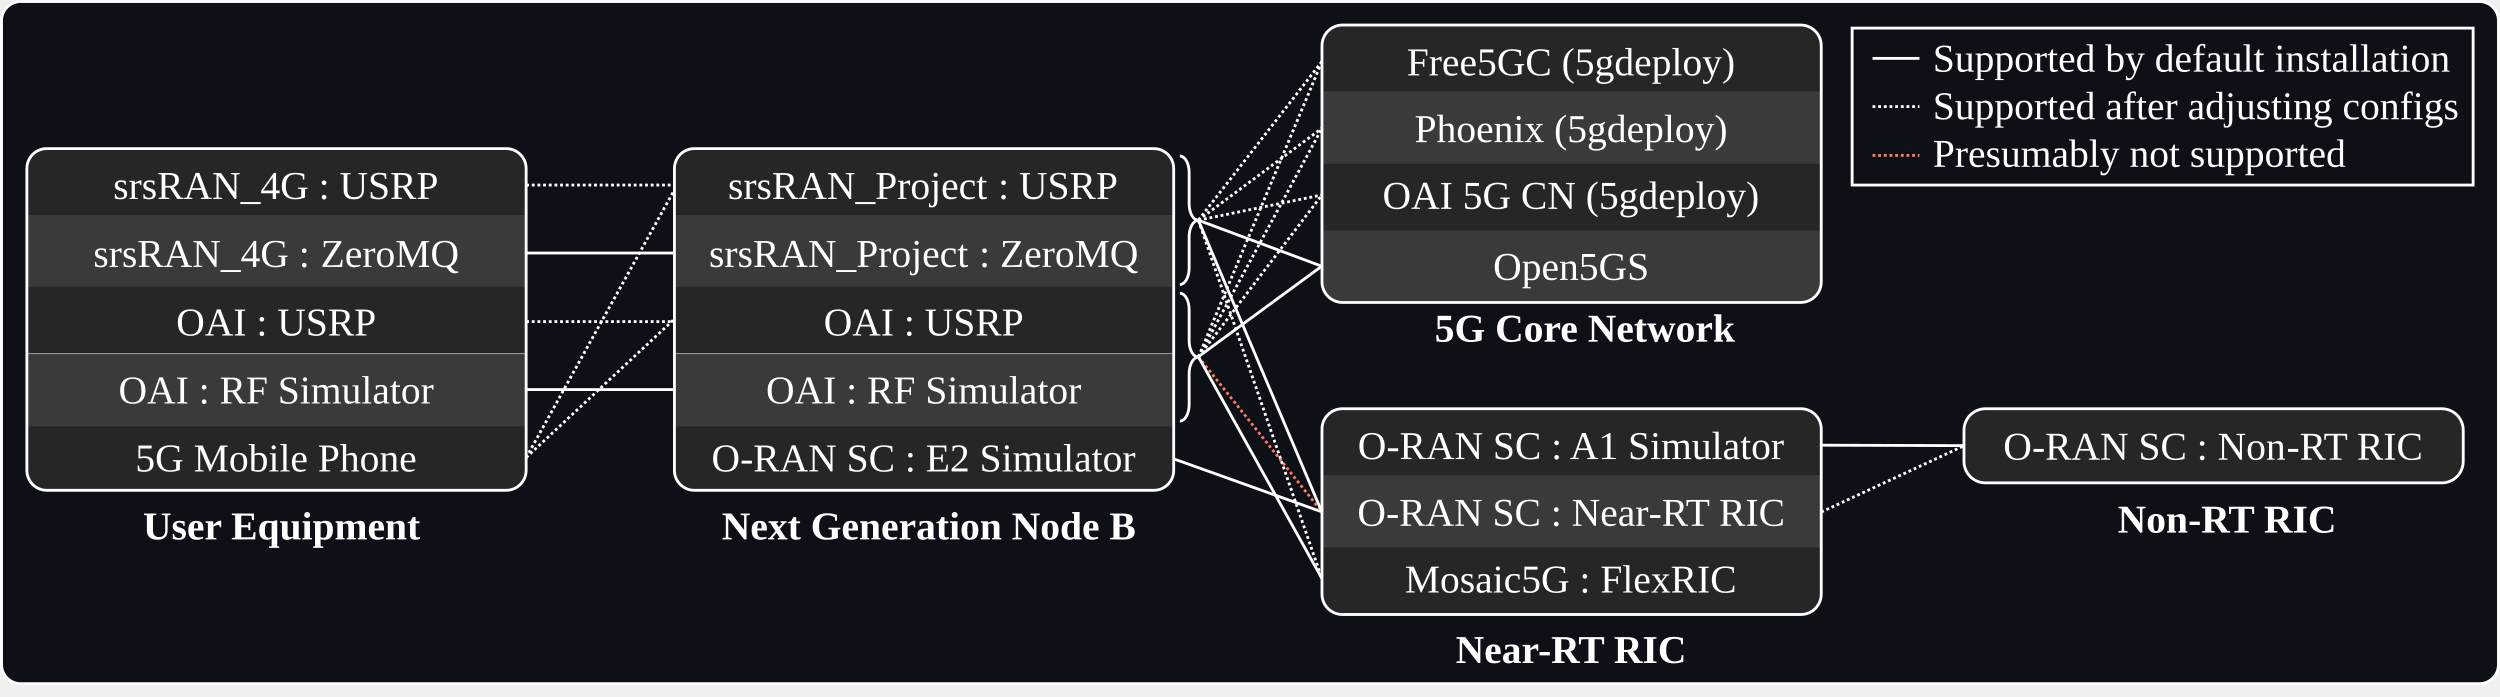
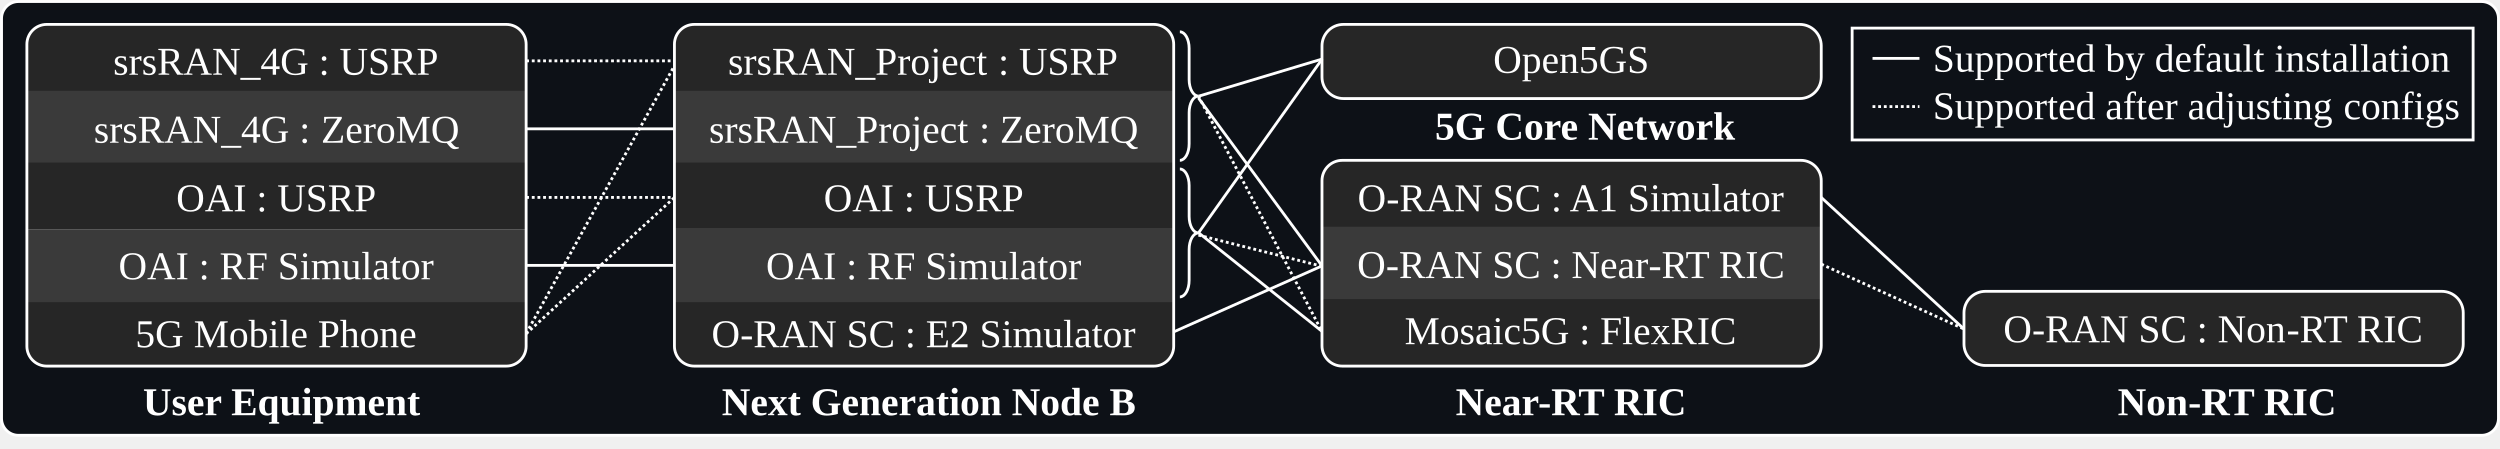
- <svg xmlns="http://www.w3.org/2000/svg" width="4046" height="1127" xml:space="preserve" overflow="hidden">
-   <g transform="translate(-206 -544)">
-     <path d="M208.5 577.466C208.5 560.364 222.364 546.5 239.466 546.5L4218.53 546.5C4235.64 546.5 4249.5 560.364 4249.5 577.466L4249.5 1619.53C4249.5 1636.64 4235.64 1650.5 4218.53 1650.5L239.466 1650.5C222.364 1650.5 208.5 1636.64 208.5 1619.53Z" stroke="#FFFFFF" stroke-width="4.583" stroke-miterlimit="8" fill="#0D1117" fill-rule="evenodd" />
-     <path d="M2099.5 1284.5 2345.13 1372.38" stroke="#FFFFFF" stroke-width="4.583" stroke-miterlimit="8" fill="none" fill-rule="evenodd" />
+ <svg xmlns="http://www.w3.org/2000/svg" width="4046" height="726" xml:space="preserve" overflow="hidden">
+   <g transform="translate(-206 -745)">
+     <path d="M208.5 774.851C208.5 759.746 220.746 747.5 235.851 747.5L4222.15 747.5C4237.25 747.5 4249.5 759.746 4249.5 774.851L4249.5 1422.15C4249.5 1437.25 4237.25 1449.5 4222.15 1449.5L235.851 1449.5C220.746 1449.5 208.5 1437.25 208.5 1422.15Z" stroke="#FFFFFF" stroke-width="4.583" stroke-miterlimit="8" fill="#0D1117" fill-rule="evenodd" />
+     <path d="M2145.5 1125.5 2345.49 1175.93" stroke="#FFFFFF" stroke-width="4.583" stroke-miterlimit="8" stroke-dasharray="4.583 4.583" fill="none" fill-rule="evenodd" />
+     <path d="M2345.5 819.236C2345.5 800.052 2361.05 784.5 2380.24 784.5L3118.76 784.5C3137.95 784.5 3153.5 800.052 3153.5 819.236L3153.5 869.764C3153.5 888.948 3137.95 904.5 3118.76 904.5L2380.24 904.5C2361.05 904.5 2345.5 888.948 2345.5 869.764Z" stroke="#FFFFFF" stroke-width="4.583" stroke-miterlimit="8" fill="#262626" fill-rule="evenodd" />
+     <text fill="#FFFFFF" font-family="Times New Roman,Times New Roman_MSFontService,sans-serif" font-weight="400" font-size="64" transform="matrix(1 0 0 1 2622.65 863)">Open5GS</text>
    <path d="M1057.5 843.5 1301.76 843.5" stroke="#FFFFFF" stroke-width="4.583" stroke-miterlimit="8" stroke-dasharray="4.583 4.583" fill="none" fill-rule="evenodd" />
-     <path d="M1057.5 953.5 1303.13 953.5" stroke="#FFFFFF" stroke-width="4.583" stroke-miterlimit="8" fill="none" fill-rule="evenodd" />
+     <path d="M1058.5 953.5 1303.45 953.5" stroke="#FFFFFF" stroke-width="4.583" stroke-miterlimit="8" fill="none" fill-rule="evenodd" />
    <path d="M0 0 244.259 441.244" stroke="#FFFFFF" stroke-width="4.583" stroke-miterlimit="8" stroke-dasharray="4.583 4.583" fill="none" fill-rule="evenodd" transform="matrix(1 0 0 -1 1057.5 1284.74)" />
    <path d="M1057.5 1174.5 1303.13 1174.5" stroke="#FFFFFF" stroke-width="4.583" stroke-miterlimit="8" fill="none" fill-rule="evenodd" />
    <path d="M1057.5 1064.5 1297.56 1064.5" stroke="#FFFFFF" stroke-width="4.583" stroke-miterlimit="8" stroke-dasharray="4.583 4.583" fill="none" fill-rule="evenodd" />
+     <path d="M3153.5 1172.5 3384.36 1277.45" stroke="#FFFFFF" stroke-width="4.583" stroke-miterlimit="8" stroke-dasharray="4.583 4.583" fill="none" fill-rule="evenodd" />
+     <path d="M0 0 200.267 60.257" stroke="#FFFFFF" stroke-width="4.583" stroke-miterlimit="8" fill="none" fill-rule="evenodd" transform="matrix(1 0 0 -1 2145.5 900.757)" />
+     <path d="M0 0 200.267 281.61" stroke="#FFFFFF" stroke-width="4.583" stroke-miterlimit="8" fill="none" fill-rule="evenodd" transform="matrix(1 0 0 -1 2145.5 1122.11)" />
+     <path d="M2145.5 903.5 2345.49 1175.28" stroke="#FFFFFF" stroke-width="4.583" stroke-miterlimit="8" fill="none" fill-rule="evenodd" />
+     <path d="M2145.5 1121.5 2345.49 1281.26" stroke="#FFFFFF" stroke-width="4.583" stroke-miterlimit="8" fill="none" fill-rule="evenodd" />
+     <path d="M0 0 245.633 109.264" stroke="#FFFFFF" stroke-width="4.583" stroke-miterlimit="8" fill="none" fill-rule="evenodd" transform="matrix(1 0 0 -1 2099.5 1284.76)" />
+     <path d="M2145.5 900.5 2345.49 1281.61" stroke="#FFFFFF" stroke-width="4.583" stroke-miterlimit="8" stroke-dasharray="4.583 4.583" fill="none" fill-rule="evenodd" />
+     <rect x="3203.5" y="790.5" width="1005" height="181" stroke="#FFFFFF" stroke-width="4.583" stroke-miterlimit="8" fill="#0D1117" />
+     <path d="M3236.5 839.5 3312.46 839.5" stroke="#FFFFFF" stroke-width="4.583" stroke-miterlimit="8" fill="none" fill-rule="evenodd" />
+     <text fill="#FFFFFF" font-family="Times New Roman,Times New Roman_MSFontService,sans-serif" font-weight="400" font-size="64" transform="matrix(1 0 0 1 3334.11 861)">Supported by default installation</text>
+     <text fill="#FFFFFF" font-family="Times New Roman,Times New Roman_MSFontService,sans-serif" font-weight="400" font-size="64" transform="matrix(1 0 0 1 3334.11 938)">Supported after adjusting </text>
+     <text fill="#FFFFFF" font-family="Times New Roman,Times New Roman_MSFontService,sans-serif" font-weight="400" font-size="64" transform="matrix(1 0 0 1 3998.7 938)">configs</text>
+     <path d="M3236.5 917.5 3312.46 917.5" stroke="#FFFFFF" stroke-width="4.583" stroke-miterlimit="8" stroke-dasharray="4.583 4.583" fill="none" fill-rule="evenodd" />
    <path d="M2115.5 796.5C2123.78 796.5 2130.5 808.441 2130.5 823.17L2130.5 873.83C2130.5 888.559 2137.22 900.5 2145.5 900.5 2137.22 900.5 2130.5 912.441 2130.5 927.17L2130.5 977.83C2130.5 992.559 2123.78 1004.5 2115.5 1004.5" stroke="#FFFFFF" stroke-width="4.583" stroke-miterlimit="8" fill="none" fill-rule="evenodd" />
    <path d="M2115.5 1018.5C2123.78 1018.5 2130.5 1030.44 2130.5 1045.17L2130.5 1095.33C2130.5 1110.06 2137.22 1122 2145.5 1122 2137.22 1122 2130.5 1133.94 2130.5 1148.67L2130.5 1198.83C2130.5 1213.56 2123.78 1225.5 2115.5 1225.5" stroke="#FFFFFF" stroke-width="4.583" stroke-miterlimit="8" fill="none" fill-rule="evenodd" />
    <path d="M1297 816.401C1297 798.506 1311.51 784 1329.4 784L2072.6 784C2090.49 784 2105 798.506 2105 816.401L2105 1304.6C2105 1322.49 2090.49 1337 2072.6 1337L1329.4 1337C1311.51 1337 1297 1322.49 1297 1304.6Z" fill="#262626" fill-rule="evenodd" />
    <path d="M2071.2 1233 1330.8 1233C1312.13 1233 1297 1217.87 1297 1199.2L1297 1116 2105 1116 2105 1199.2C2105 1217.87 2089.87 1233 2071.2 1233Z" fill="#F2F2F2" fill-rule="evenodd" />
    <rect x="1297" y="892" width="808" height="116" fill="#3A3A3A" />
    <text fill="#FFFFFF" font-family="Times New Roman,Times New Roman_MSFontService,sans-serif" font-weight="400" font-size="64" transform="matrix(1 0 0 1 1539.08 1087)">OAI : USRP</text>
    <text fill="#FFFFFF" font-family="Times New Roman,Times New Roman_MSFontService,sans-serif" font-weight="400" font-size="64" transform="matrix(1 0 0 1 1353.46 976)">srsRAN_Project</text>
    <text fill="#FFFFFF" font-family="Times New Roman,Times New Roman_MSFontService,sans-serif" font-weight="400" font-size="64" transform="matrix(1 0 0 1 1790.59 976)">: </text>
    <text fill="#FFFFFF" font-family="Times New Roman,Times New Roman_MSFontService,sans-serif" font-weight="400" font-size="64" transform="matrix(1 0 0 1 1824.4 976)">ZeroMQ</text>
    <text fill="#FFFFFF" font-family="Times New Roman,Times New Roman_MSFontService,sans-serif" font-weight="400" font-size="64" transform="matrix(1 0 0 1 1384.17 866)">srsRAN_Project</text>
    <text fill="#FFFFFF" font-family="Times New Roman,Times New Roman_MSFontService,sans-serif" font-weight="400" font-size="64" transform="matrix(1 0 0 1 1821.3 866)">: USRP</text>
    <text fill="#FFFFFF" font-family="Times New Roman,Times New Roman_MSFontService,sans-serif" font-weight="400" font-size="64" transform="matrix(1 0 0 1 1357.47 1307)">O</text>
    <text fill="#FFFFFF" font-family="Times New Roman,Times New Roman_MSFontService,sans-serif" font-weight="400" font-size="64" transform="matrix(1 0 0 1 1403.88 1307)">-</text>
    <text fill="#FFFFFF" font-family="Times New Roman,Times New Roman_MSFontService,sans-serif" font-weight="400" font-size="64" transform="matrix(1 0 0 1 1425.07 1307)">RAN SC : E2 Simulator</text>
    <text fill="#FFFFFF" font-family="Times New Roman,Times New Roman_MSFontService,sans-serif" font-weight="700" font-size="64" transform="matrix(1 0 0 1 1374.12 1417)">Next Generation Node B</text>
-     <rect x="1297" y="1117" width="808" height="117" fill="#3A3A3A" />
+     <rect x="1297" y="1114" width="808" height="120" fill="#3A3A3A" />
    <text fill="#FFFFFF" font-family="Times New Roman,Times New Roman_MSFontService,sans-serif" font-weight="400" font-size="64" transform="matrix(1 0 0 1 1445.7 1197)">OAI : RF Simulator</text>
    <path d="M1297.5 816.679C1297.5 798.907 1311.91 784.5 1329.68 784.5L2073.32 784.5C2091.09 784.5 2105.5 798.907 2105.5 816.679L2105.5 1305.32C2105.5 1323.09 2091.09 1337.5 2073.32 1337.5L1329.68 1337.5C1311.91 1337.5 1297.5 1323.09 1297.5 1305.32Z" stroke="#FFFFFF" stroke-width="4.583" stroke-miterlimit="8" fill="none" fill-rule="evenodd" />
    <path d="M249 816.401C249 798.506 263.506 784 281.4 784L1024.6 784C1042.49 784 1057 798.506 1057 816.401L1057 1304.6C1057 1322.49 1042.49 1337 1024.6 1337L281.4 1337C263.506 1337 249 1322.49 249 1304.6Z" fill="#262626" fill-rule="evenodd" />
    <path d="M1023.2 1233 282.801 1233C264.133 1233 249 1217.87 249 1199.2L249 1116 1057 1116 1057 1199.2C1057 1217.87 1041.87 1233 1023.2 1233Z" fill="#F2F2F2" fill-rule="evenodd" />
    <rect x="249" y="892" width="808" height="116" fill="#3A3A3A" />
    <text fill="#FFFFFF" font-family="Times New Roman,Times New Roman_MSFontService,sans-serif" font-weight="400" font-size="64" transform="matrix(1 0 0 1 491.175 1087)">OAI : USRP</text>
-     <text fill="#FFFFFF" font-family="Times New Roman,Times New Roman_MSFontService,sans-serif" font-weight="400" font-size="64" transform="matrix(1 0 0 1 357.112 976)">srsRAN_4G : </text>
-     <text fill="#FFFFFF" font-family="Times New Roman,Times New Roman_MSFontService,sans-serif" font-weight="400" font-size="64" transform="matrix(1 0 0 1 724.925 976)">ZeroMQ</text>
+     <text fill="#FFFFFF" font-family="Times New Roman,Times New Roman_MSFontService,sans-serif" font-weight="400" font-size="64" transform="matrix(1 0 0 1 357.8 976)">srsRAN_4G : </text>
+     <text fill="#FFFFFF" font-family="Times New Roman,Times New Roman_MSFontService,sans-serif" font-weight="400" font-size="64" transform="matrix(1 0 0 1 725.612 976)">ZeroMQ</text>
    <text fill="#FFFFFF" font-family="Times New Roman,Times New Roman_MSFontService,sans-serif" font-weight="400" font-size="64" transform="matrix(1 0 0 1 389.196 866)">srsRAN_4G : USRP</text>
    <text fill="#FFFFFF" font-family="Times New Roman,Times New Roman_MSFontService,sans-serif" font-weight="400" font-size="64" transform="matrix(1 0 0 1 425.003 1307)">5G </text>
    <text fill="#FFFFFF" font-family="Times New Roman,Times New Roman_MSFontService,sans-serif" font-weight="400" font-size="64" transform="matrix(1 0 0 1 519.534 1307)">Mobile Phone</text>
    <text fill="#FFFFFF" font-family="Times New Roman,Times New Roman_MSFontService,sans-serif" font-weight="700" font-size="64" transform="matrix(1 0 0 1 437.369 1417)">User Equipment</text>
-     <rect x="249" y="1117" width="808" height="117" fill="#3A3A3A" />
+     <rect x="249" y="1116" width="808" height="118" fill="#3A3A3A" />
    <text fill="#FFFFFF" font-family="Times New Roman,Times New Roman_MSFontService,sans-serif" font-weight="400" font-size="64" transform="matrix(1 0 0 1 397.789 1197)">OAI : RF Simulator</text>
    <path d="M249.5 816.679C249.5 798.907 263.907 784.5 281.68 784.5L1025.32 784.5C1043.09 784.5 1057.5 798.907 1057.5 816.679L1057.5 1305.32C1057.5 1323.09 1043.09 1337.5 1025.32 1337.5L281.68 1337.5C263.907 1337.5 249.5 1323.09 249.5 1305.32Z" stroke="#FFFFFF" stroke-width="4.583" stroke-miterlimit="8" fill="none" fill-rule="evenodd" />
-     <path d="M3384.5 1240.24C3384.5 1221.05 3400.05 1205.5 3419.24 1205.5L4157.76 1205.5C4176.95 1205.5 4192.5 1221.05 4192.5 1240.24L4192.5 1290.76C4192.5 1309.95 4176.95 1325.5 4157.76 1325.5L3419.24 1325.5C3400.05 1325.5 3384.5 1309.95 3384.5 1290.76Z" stroke="#FFFFFF" stroke-width="4.583" stroke-miterlimit="8" fill="#262626" fill-rule="evenodd" />
-     <text fill="#FFFFFF" font-family="Times New Roman,Times New Roman_MSFontService,sans-serif" font-weight="400" font-size="64" transform="matrix(1 0 0 1 3448.17 1288)">O</text>
-     <text fill="#FFFFFF" font-family="Times New Roman,Times New Roman_MSFontService,sans-serif" font-weight="400" font-size="64" transform="matrix(1 0 0 1 3494.58 1288)">-</text>
-     <text fill="#FFFFFF" font-family="Times New Roman,Times New Roman_MSFontService,sans-serif" font-weight="400" font-size="64" transform="matrix(1 0 0 1 3515.77 1288)">RAN SC : Non</text>
-     <text fill="#FFFFFF" font-family="Times New Roman,Times New Roman_MSFontService,sans-serif" font-weight="400" font-size="64" transform="matrix(1 0 0 1 3906.5 1288)">-</text>
-     <text fill="#FFFFFF" font-family="Times New Roman,Times New Roman_MSFontService,sans-serif" font-weight="400" font-size="64" transform="matrix(1 0 0 1 3927.7 1288)">RT RIC</text>
-     <text fill="#FFFFFF" font-family="Times New Roman,Times New Roman_MSFontService,sans-serif" font-weight="700" font-size="64" transform="matrix(1 0 0 1 3633.23 1406)">Non</text>
-     <text fill="#FFFFFF" font-family="Times New Roman,Times New Roman_MSFontService,sans-serif" font-weight="700" font-size="64" transform="matrix(1 0 0 1 3747.24 1406)">-</text>
-     <text fill="#FFFFFF" font-family="Times New Roman,Times New Roman_MSFontService,sans-serif" font-weight="700" font-size="64" transform="matrix(1 0 0 1 3768.44 1406)">RT RIC</text>
-     <rect x="3203.5" y="589.5" width="1005" height="254" stroke="#FFFFFF" stroke-width="4.583" stroke-miterlimit="8" fill="#0D1117" />
-     <path d="M3236.5 638.5 3312.46 638.5" stroke="#FFFFFF" stroke-width="4.583" stroke-miterlimit="8" fill="none" fill-rule="evenodd" />
-     <text fill="#FFFFFF" font-family="Times New Roman,Times New Roman_MSFontService,sans-serif" font-weight="400" font-size="64" transform="matrix(1 0 0 1 3334.11 660)">Supported by default installation</text>
-     <text fill="#FFFFFF" font-family="Times New Roman,Times New Roman_MSFontService,sans-serif" font-weight="400" font-size="64" transform="matrix(1 0 0 1 3334.11 737)">Supported after adjusting configs</text>
-     <text fill="#FFFFFF" font-family="Times New Roman,Times New Roman_MSFontService,sans-serif" font-weight="400" font-size="64" transform="matrix(1 0 0 1 3334.11 814)">Presumably not supported</text>
-     <path d="M3236.5 716.5 3312.46 716.5" stroke="#FFFFFF" stroke-width="4.583" stroke-miterlimit="8" stroke-dasharray="4.583 4.583" fill="none" fill-rule="evenodd" />
-     <path d="M3236.5 795.5 3312.46 795.5" stroke="#FF7B61" stroke-width="4.583" stroke-miterlimit="8" stroke-dasharray="4.583 4.583" fill="none" fill-rule="evenodd" />
-     <path d="M0 0 239.782 223.945" stroke="#FFFFFF" stroke-width="4.583" stroke-miterlimit="8" stroke-dasharray="4.583 4.583" fill="none" fill-rule="evenodd" transform="matrix(1 0 0 -1 1057.5 1284.45)" />
-     <text fill="#FFFFFF" font-family="Times New Roman,Times New Roman_MSFontService,sans-serif" font-weight="700" font-size="64" transform="matrix(1 0 0 1 2561.82 1617)">Near</text>
-     <text fill="#FFFFFF" font-family="Times New Roman,Times New Roman_MSFontService,sans-serif" font-weight="700" font-size="64" transform="matrix(1 0 0 1 2695.22 1617)">-</text>
-     <text fill="#FFFFFF" font-family="Times New Roman,Times New Roman_MSFontService,sans-serif" font-weight="700" font-size="64" transform="matrix(1 0 0 1 2716.41 1617)">RT RIC</text>
-     <path d="M2345 1236.52C2345 1219.11 2359.11 1205 2376.52 1205L3121.48 1205C3138.89 1205 3153 1219.11 3153 1236.52L3153 1506.48C3153 1523.89 3138.89 1538 3121.48 1538L2376.52 1538C2359.11 1538 2345 1523.89 2345 1506.48Z" fill="#262626" fill-rule="evenodd" />
-     <rect x="2345" y="1313" width="808" height="117" fill="#3A3A3A" />
-     <path d="M2345.5 1238.4C2345.5 1220.23 2360.23 1205.5 2378.4 1205.5L3120.6 1205.5C3138.77 1205.5 3153.5 1220.23 3153.5 1238.4L3153.5 1505.6C3153.5 1523.77 3138.77 1538.5 3120.6 1538.5L2378.4 1538.5C2360.23 1538.5 2345.5 1523.77 2345.5 1505.6Z" stroke="#FFFFFF" stroke-width="4.583" stroke-miterlimit="8" fill="none" fill-rule="evenodd" />
-     <text fill="#FFFFFF" font-family="Times New Roman,Times New Roman_MSFontService,sans-serif" font-weight="400" font-size="64" transform="matrix(1 0 0 1 2479.57 1503)">Mosaic5G : FlexRIC</text>
-     <text fill="#FFFFFF" font-family="Times New Roman,Times New Roman_MSFontService,sans-serif" font-weight="400" font-size="64" transform="matrix(1 0 0 1 2402.8 1395)">O</text>
-     <text fill="#FFFFFF" font-family="Times New Roman,Times New Roman_MSFontService,sans-serif" font-weight="400" font-size="64" transform="matrix(1 0 0 1 2449.21 1395)">-</text>
-     <text fill="#FFFFFF" font-family="Times New Roman,Times New Roman_MSFontService,sans-serif" font-weight="400" font-size="64" transform="matrix(1 0 0 1 2470.4 1395)">RAN SC : Near</text>
-     <text fill="#FFFFFF" font-family="Times New Roman,Times New Roman_MSFontService,sans-serif" font-weight="400" font-size="64" transform="matrix(1 0 0 1 2874.17 1395)">-</text>
-     <text fill="#FFFFFF" font-family="Times New Roman,Times New Roman_MSFontService,sans-serif" font-weight="400" font-size="64" transform="matrix(1 0 0 1 2895.37 1395)">RT RIC</text>
-     <text fill="#FFFFFF" font-family="Times New Roman,Times New Roman_MSFontService,sans-serif" font-weight="400" font-size="64" transform="matrix(1 0 0 1 2403.42 1287)">O</text>
-     <text fill="#FFFFFF" font-family="Times New Roman,Times New Roman_MSFontService,sans-serif" font-weight="400" font-size="64" transform="matrix(1 0 0 1 2449.82 1287)">-</text>
-     <text fill="#FFFFFF" font-family="Times New Roman,Times New Roman_MSFontService,sans-serif" font-weight="400" font-size="64" transform="matrix(1 0 0 1 2471.02 1287)">RAN SC : A1 Simulator</text>
-     <path d="M3119.2 1033 2378.8 1033C2360.13 1033 2345 1017.87 2345 999.199L2345 916 3153 916 3153 999.199C3153 1017.87 3137.87 1033 3119.2 1033Z" fill="#3A3A3A" fill-rule="evenodd" />
-     <path d="M2377.45 583 3120.55 583C3138.47 583 3153 597.528 3153 615.448L3153 917 2345 917 2345 615.448C2345 597.528 2359.53 583 2377.45 583Z" fill="#262626" fill-rule="evenodd" />
-     <rect x="2345" y="692" width="808" height="117" fill="#3A3A3A" />
-     <path d="M2345.5 617.874C2345.5 599.442 2360.44 584.5 2378.87 584.5L3120.13 584.5C3138.56 584.5 3153.5 599.442 3153.5 617.874L3153.5 1000.13C3153.5 1018.56 3138.56 1033.5 3120.13 1033.5L2378.87 1033.5C2360.44 1033.5 2345.5 1018.56 2345.5 1000.13Z" stroke="#FFFFFF" stroke-width="4.583" stroke-miterlimit="8" fill="none" fill-rule="evenodd" />
-     <text fill="#FFFFFF" font-family="Times New Roman,Times New Roman_MSFontService,sans-serif" font-weight="400" font-size="64" transform="matrix(1 0 0 1 2443.48 882)">OAI 5G CN (5gdeploy)</text>
-     <text fill="#FFFFFF" font-family="Times New Roman,Times New Roman_MSFontService,sans-serif" font-weight="400" font-size="64" transform="matrix(1 0 0 1 2495.32 774)">Phoenix (5gdeploy)</text>
-     <text fill="#FFFFFF" font-family="Times New Roman,Times New Roman_MSFontService,sans-serif" font-weight="400" font-size="64" transform="matrix(1 0 0 1 2482.72 666)">Free5GC (5gdeploy)</text>
-     <text fill="#FFFFFF" font-family="Times New Roman,Times New Roman_MSFontService,sans-serif" font-weight="400" font-size="64" transform="matrix(1 0 0 1 2622.51 997)">Open5GS</text>
-     <text fill="#FFFFFF" font-family="Times New Roman,Times New Roman_MSFontService,sans-serif" font-weight="700" font-size="64" transform="matrix(1 0 0 1 2527.95 1097)">5G Core Network</text>
-     <path d="M2145.5 1121.5 2345.49 1372.51" stroke="#FF7B61" stroke-width="4.583" stroke-miterlimit="8" stroke-dasharray="4.583 4.583" fill="none" fill-rule="evenodd" />
-     <path d="M2145.5 900.5 2345.49 975.039" stroke="#FFFFFF" stroke-width="4.583" stroke-miterlimit="8" fill="none" fill-rule="evenodd" />
-     <path d="M0 0 199.991 146.814" stroke="#FFFFFF" stroke-width="4.583" stroke-miterlimit="8" fill="none" fill-rule="evenodd" transform="matrix(1 0 0 -1 2145.5 1121.31)" />
-     <path d="M2145.5 1121.5 2345.49 1480.42" stroke="#FFFFFF" stroke-width="4.583" stroke-miterlimit="8" fill="none" fill-rule="evenodd" />
-     <path d="M2145.5 900.5 2345.49 1480.78" stroke="#FFFFFF" stroke-width="4.583" stroke-miterlimit="8" stroke-dasharray="4.583 4.583" fill="none" fill-rule="evenodd" />
-     <path d="M0 0 199.991 370.141" stroke="#FFFFFF" stroke-width="4.583" stroke-miterlimit="8" stroke-dasharray="4.583 4.583" fill="none" fill-rule="evenodd" transform="matrix(1 0 0 -1 2145.5 1121.64)" />
-     <path d="M0 0 199.99 478.057" stroke="#FFFFFF" stroke-width="4.583" stroke-miterlimit="8" stroke-dasharray="4.583 4.583" fill="none" fill-rule="evenodd" transform="matrix(1 0 0 -1 2145.5 1121.56)" />
-     <path d="M0 0 199.991 40.871" stroke="#FFFFFF" stroke-width="4.583" stroke-miterlimit="8" stroke-dasharray="4.583 4.583" fill="none" fill-rule="evenodd" transform="matrix(1 0 0 -1 2145.5 900.371)" />
-     <path d="M0 0 199.991 148.788" stroke="#FFFFFF" stroke-width="4.583" stroke-miterlimit="8" stroke-dasharray="4.583 4.583" fill="none" fill-rule="evenodd" transform="matrix(1 0 0 -1 2145.5 900.288)" />
-     <path d="M0 0 199.99 256.704" stroke="#FFFFFF" stroke-width="4.583" stroke-miterlimit="8" stroke-dasharray="4.583 4.583" fill="none" fill-rule="evenodd" transform="matrix(1 0 0 -1 2145.5 900.204)" />
-     <path d="M0 0 199.991 262.225" stroke="#FFFFFF" stroke-width="4.583" stroke-miterlimit="8" stroke-dasharray="4.583 4.583" fill="none" fill-rule="evenodd" transform="matrix(1 0 0 -1 2145.5 1121.72)" />
-     <path d="M2145.5 900.5 2345.49 1372.86" stroke="#FFFFFF" stroke-width="4.583" stroke-miterlimit="8" fill="none" fill-rule="evenodd" />
-     <path d="M0 0 230.864 107.201" stroke="#FFFFFF" stroke-width="4.583" stroke-miterlimit="8" stroke-dasharray="4.583 4.583" fill="none" fill-rule="evenodd" transform="matrix(1 0 0 -1 3153.5 1372.7)" />
-     <path d="M3153.5 1264.5 3384.36 1265.22" stroke="#FFFFFF" stroke-width="4.583" stroke-miterlimit="8" fill="none" fill-rule="evenodd" />
+     <path d="M3384.5 1251.24C3384.5 1232.05 3400.05 1216.5 3419.24 1216.5L4157.76 1216.5C4176.95 1216.5 4192.5 1232.05 4192.5 1251.24L4192.5 1301.76C4192.5 1320.95 4176.95 1336.5 4157.76 1336.5L3419.24 1336.5C3400.05 1336.5 3384.5 1320.95 3384.5 1301.76Z" stroke="#FFFFFF" stroke-width="4.583" stroke-miterlimit="8" fill="#262626" fill-rule="evenodd" />
+     <text fill="#FFFFFF" font-family="Times New Roman,Times New Roman_MSFontService,sans-serif" font-weight="400" font-size="64" transform="matrix(1 0 0 1 3448.17 1299)">O</text>
+     <text fill="#FFFFFF" font-family="Times New Roman,Times New Roman_MSFontService,sans-serif" font-weight="400" font-size="64" transform="matrix(1 0 0 1 3494.58 1299)">-</text>
+     <text fill="#FFFFFF" font-family="Times New Roman,Times New Roman_MSFontService,sans-serif" font-weight="400" font-size="64" transform="matrix(1 0 0 1 3515.77 1299)">RAN SC : Non</text>
+     <text fill="#FFFFFF" font-family="Times New Roman,Times New Roman_MSFontService,sans-serif" font-weight="400" font-size="64" transform="matrix(1 0 0 1 3906.5 1299)">-</text>
+     <text fill="#FFFFFF" font-family="Times New Roman,Times New Roman_MSFontService,sans-serif" font-weight="400" font-size="64" transform="matrix(1 0 0 1 3927.7 1299)">RT RIC</text>
+     <text fill="#FFFFFF" font-family="Times New Roman,Times New Roman_MSFontService,sans-serif" font-weight="700" font-size="64" transform="matrix(1 0 0 1 3633.23 1417)">Non</text>
+     <text fill="#FFFFFF" font-family="Times New Roman,Times New Roman_MSFontService,sans-serif" font-weight="700" font-size="64" transform="matrix(1 0 0 1 3747.24 1417)">-</text>
+     <text fill="#FFFFFF" font-family="Times New Roman,Times New Roman_MSFontService,sans-serif" font-weight="700" font-size="64" transform="matrix(1 0 0 1 3768.44 1417)">RT RIC</text>
+     <path d="M0 0 240.064 220.622" stroke="#FFFFFF" stroke-width="4.583" stroke-miterlimit="8" stroke-dasharray="4.583 4.583" fill="none" fill-rule="evenodd" transform="matrix(1 0 0 -1 1057.5 1285.12)" />
+     <text fill="#FFFFFF" font-family="Times New Roman,Times New Roman_MSFontService,sans-serif" font-weight="700" font-size="64" transform="matrix(1 0 0 1 2561.82 1417)">Near</text>
+     <text fill="#FFFFFF" font-family="Times New Roman,Times New Roman_MSFontService,sans-serif" font-weight="700" font-size="64" transform="matrix(1 0 0 1 2695.22 1417)">-</text>
+     <text fill="#FFFFFF" font-family="Times New Roman,Times New Roman_MSFontService,sans-serif" font-weight="700" font-size="64" transform="matrix(1 0 0 1 2716.41 1417)">RT RIC</text>
+     <path d="M2345 1035.52C2345 1018.11 2359.11 1004 2376.52 1004L3121.48 1004C3138.89 1004 3153 1018.11 3153 1035.52L3153 1305.48C3153 1322.89 3138.89 1337 3121.48 1337L2376.52 1337C2359.11 1337 2345 1322.89 2345 1305.48Z" fill="#262626" fill-rule="evenodd" />
+     <rect x="2345" y="1112" width="808" height="117" fill="#3A3A3A" />
+     <path d="M2345.5 1037.4C2345.5 1019.23 2360.23 1004.5 2378.4 1004.5L3120.6 1004.5C3138.77 1004.5 3153.5 1019.23 3153.5 1037.4L3153.5 1304.6C3153.5 1322.77 3138.77 1337.5 3120.6 1337.5L2378.4 1337.5C2360.23 1337.5 2345.5 1322.77 2345.5 1304.6Z" stroke="#FFFFFF" stroke-width="4.583" stroke-miterlimit="8" fill="none" fill-rule="evenodd" />
+     <text fill="#FFFFFF" font-family="Times New Roman,Times New Roman_MSFontService,sans-serif" font-weight="400" font-size="64" transform="matrix(1 0 0 1 2479.23 1302)">Mosaic5G : FlexRIC</text>
+     <text fill="#FFFFFF" font-family="Times New Roman,Times New Roman_MSFontService,sans-serif" font-weight="400" font-size="64" transform="matrix(1 0 0 1 2402.46 1195)">O</text>
+     <text fill="#FFFFFF" font-family="Times New Roman,Times New Roman_MSFontService,sans-serif" font-weight="400" font-size="64" transform="matrix(1 0 0 1 2448.86 1195)">-</text>
+     <text fill="#FFFFFF" font-family="Times New Roman,Times New Roman_MSFontService,sans-serif" font-weight="400" font-size="64" transform="matrix(1 0 0 1 2470.06 1195)">RAN SC : Near</text>
+     <text fill="#FFFFFF" font-family="Times New Roman,Times New Roman_MSFontService,sans-serif" font-weight="400" font-size="64" transform="matrix(1 0 0 1 2873.83 1195)">-</text>
+     <text fill="#FFFFFF" font-family="Times New Roman,Times New Roman_MSFontService,sans-serif" font-weight="400" font-size="64" transform="matrix(1 0 0 1 2895.03 1195)">RT RIC</text>
+     <text fill="#FFFFFF" font-family="Times New Roman,Times New Roman_MSFontService,sans-serif" font-weight="400" font-size="64" transform="matrix(1 0 0 1 2403.07 1087)">O</text>
+     <text fill="#FFFFFF" font-family="Times New Roman,Times New Roman_MSFontService,sans-serif" font-weight="400" font-size="64" transform="matrix(1 0 0 1 2449.48 1087)">-</text>
+     <text fill="#FFFFFF" font-family="Times New Roman,Times New Roman_MSFontService,sans-serif" font-weight="400" font-size="64" transform="matrix(1 0 0 1 2470.68 1087)">RAN SC : A1 Simulator</text>
+     <path d="M3153.5 1064.5 3384.36 1277.36" stroke="#FFFFFF" stroke-width="4.583" stroke-miterlimit="8" fill="none" fill-rule="evenodd" />
+     <text fill="#FFFFFF" font-family="Times New Roman,Times New Roman_MSFontService,sans-serif" font-weight="700" font-size="64" transform="matrix(1 0 0 1 2528.36 971)">5G Core Network</text>
  </g>
</svg>
